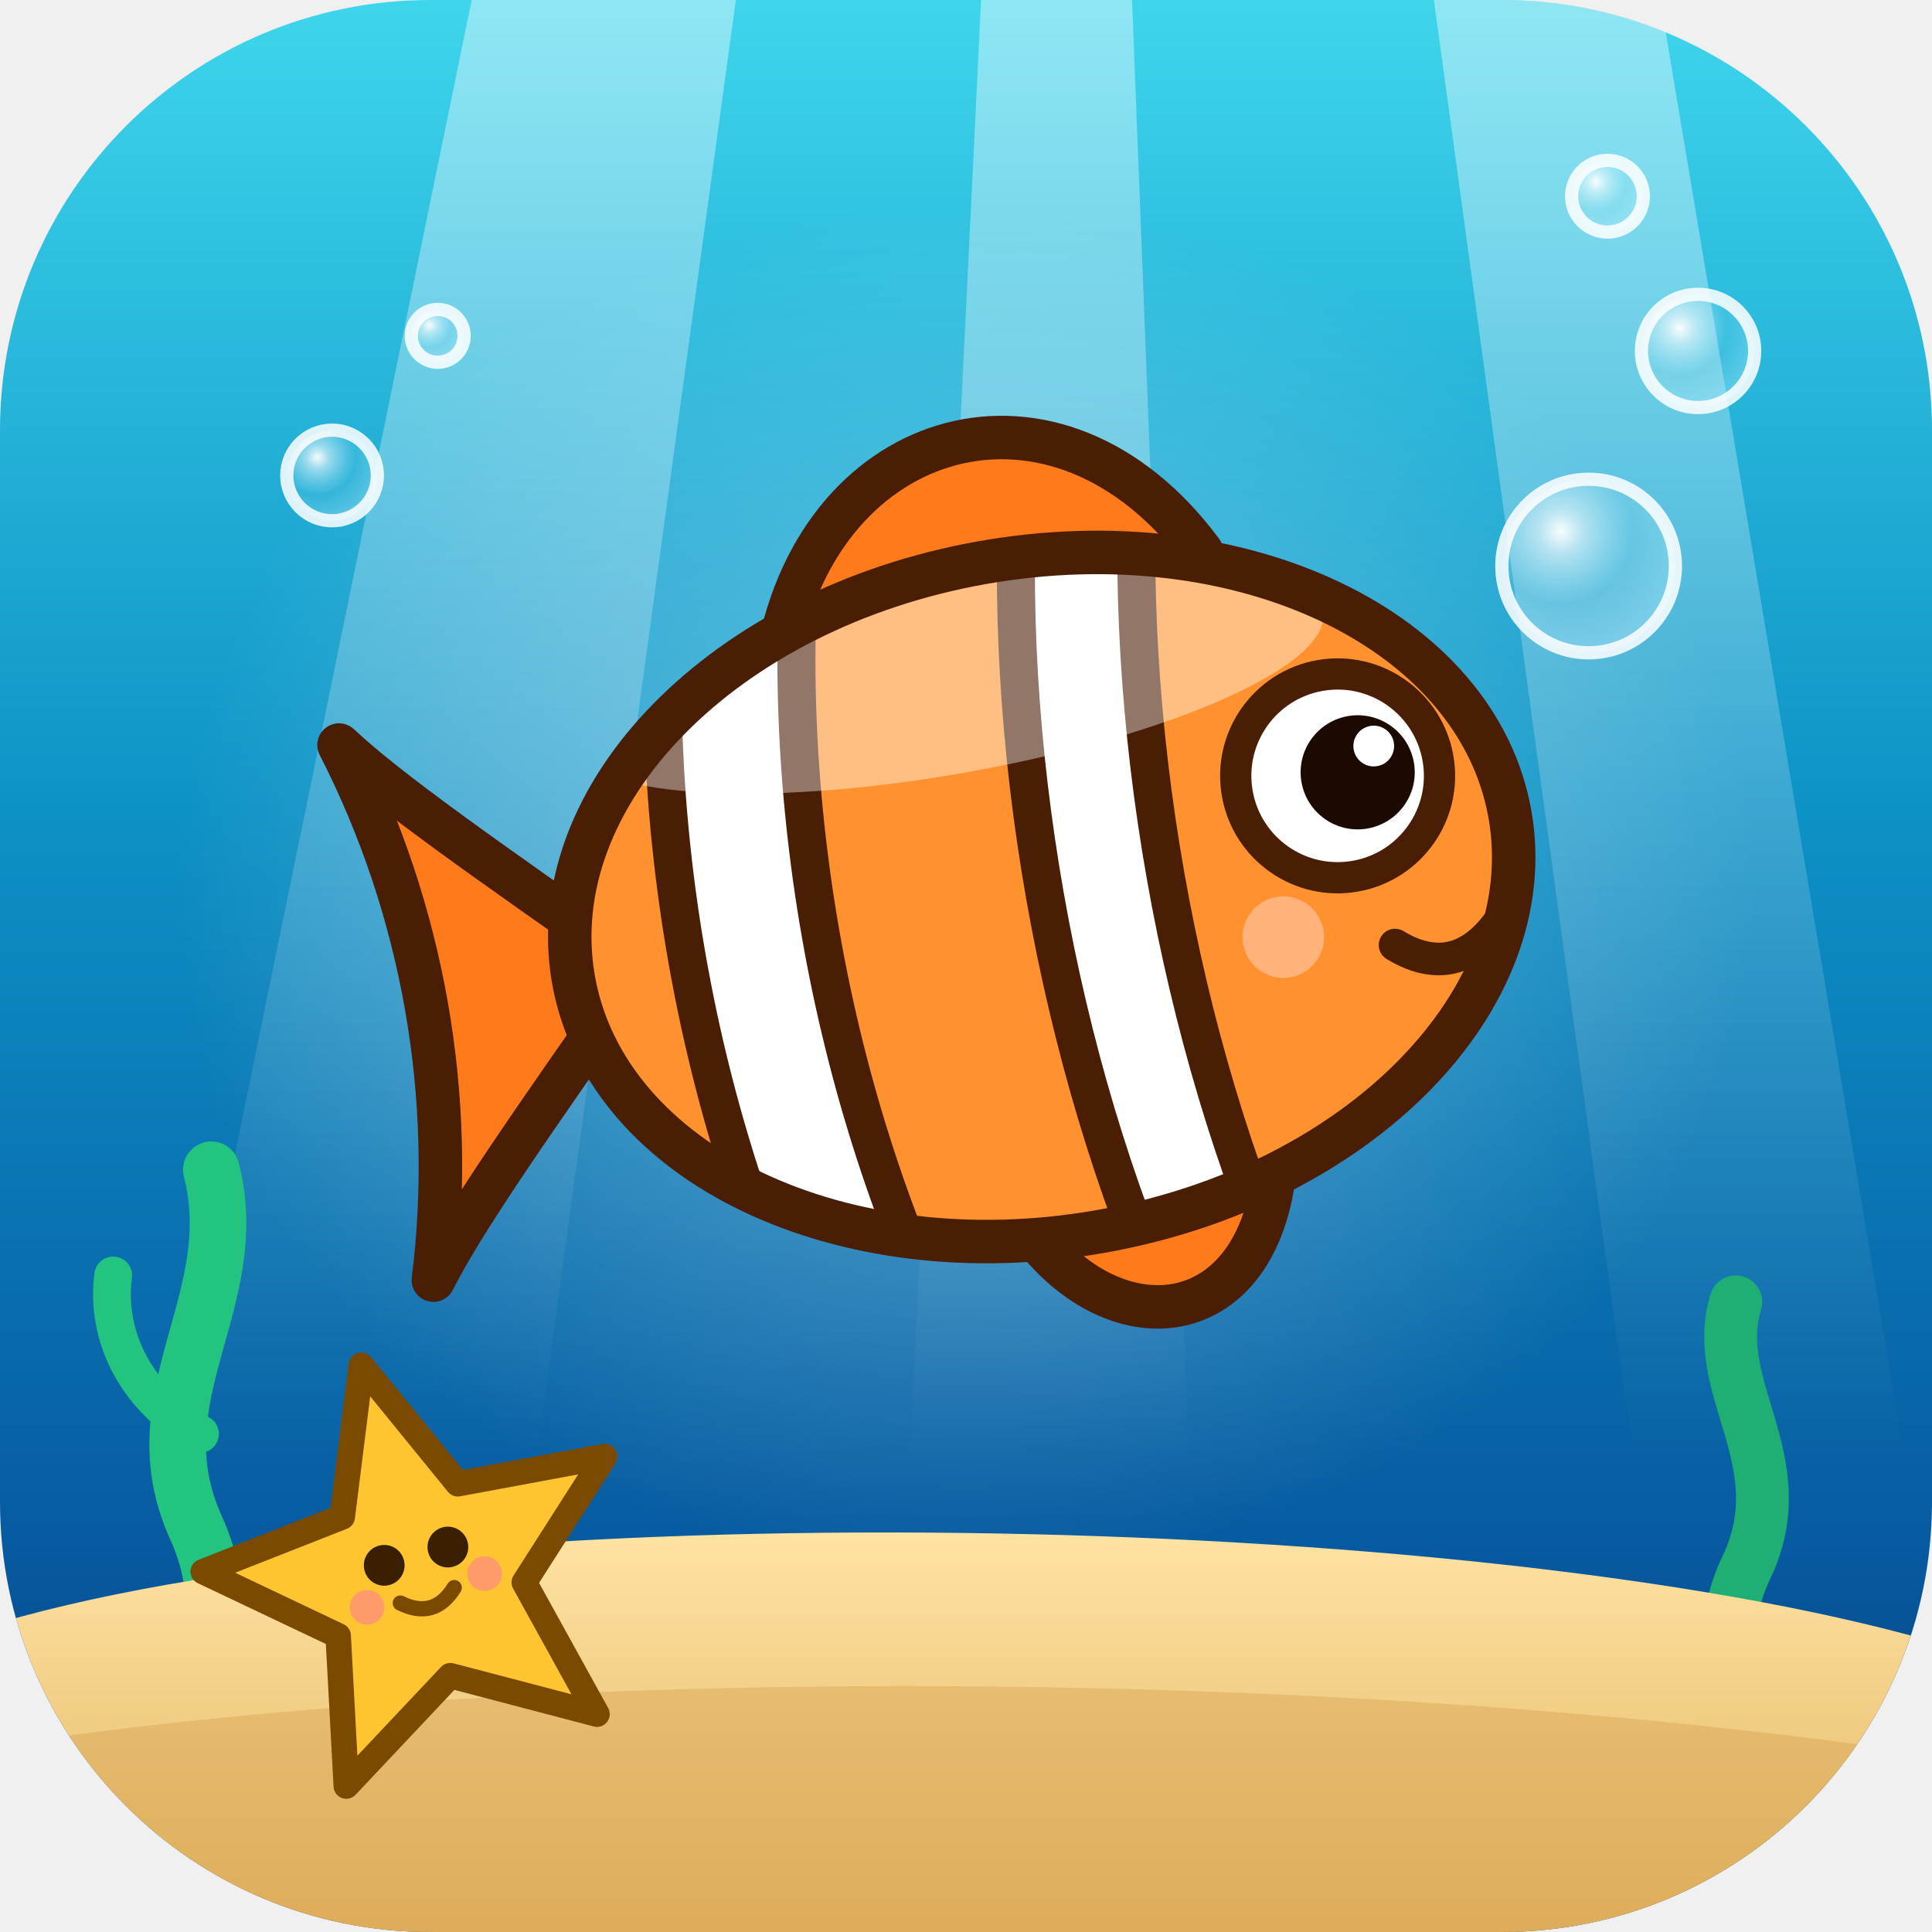
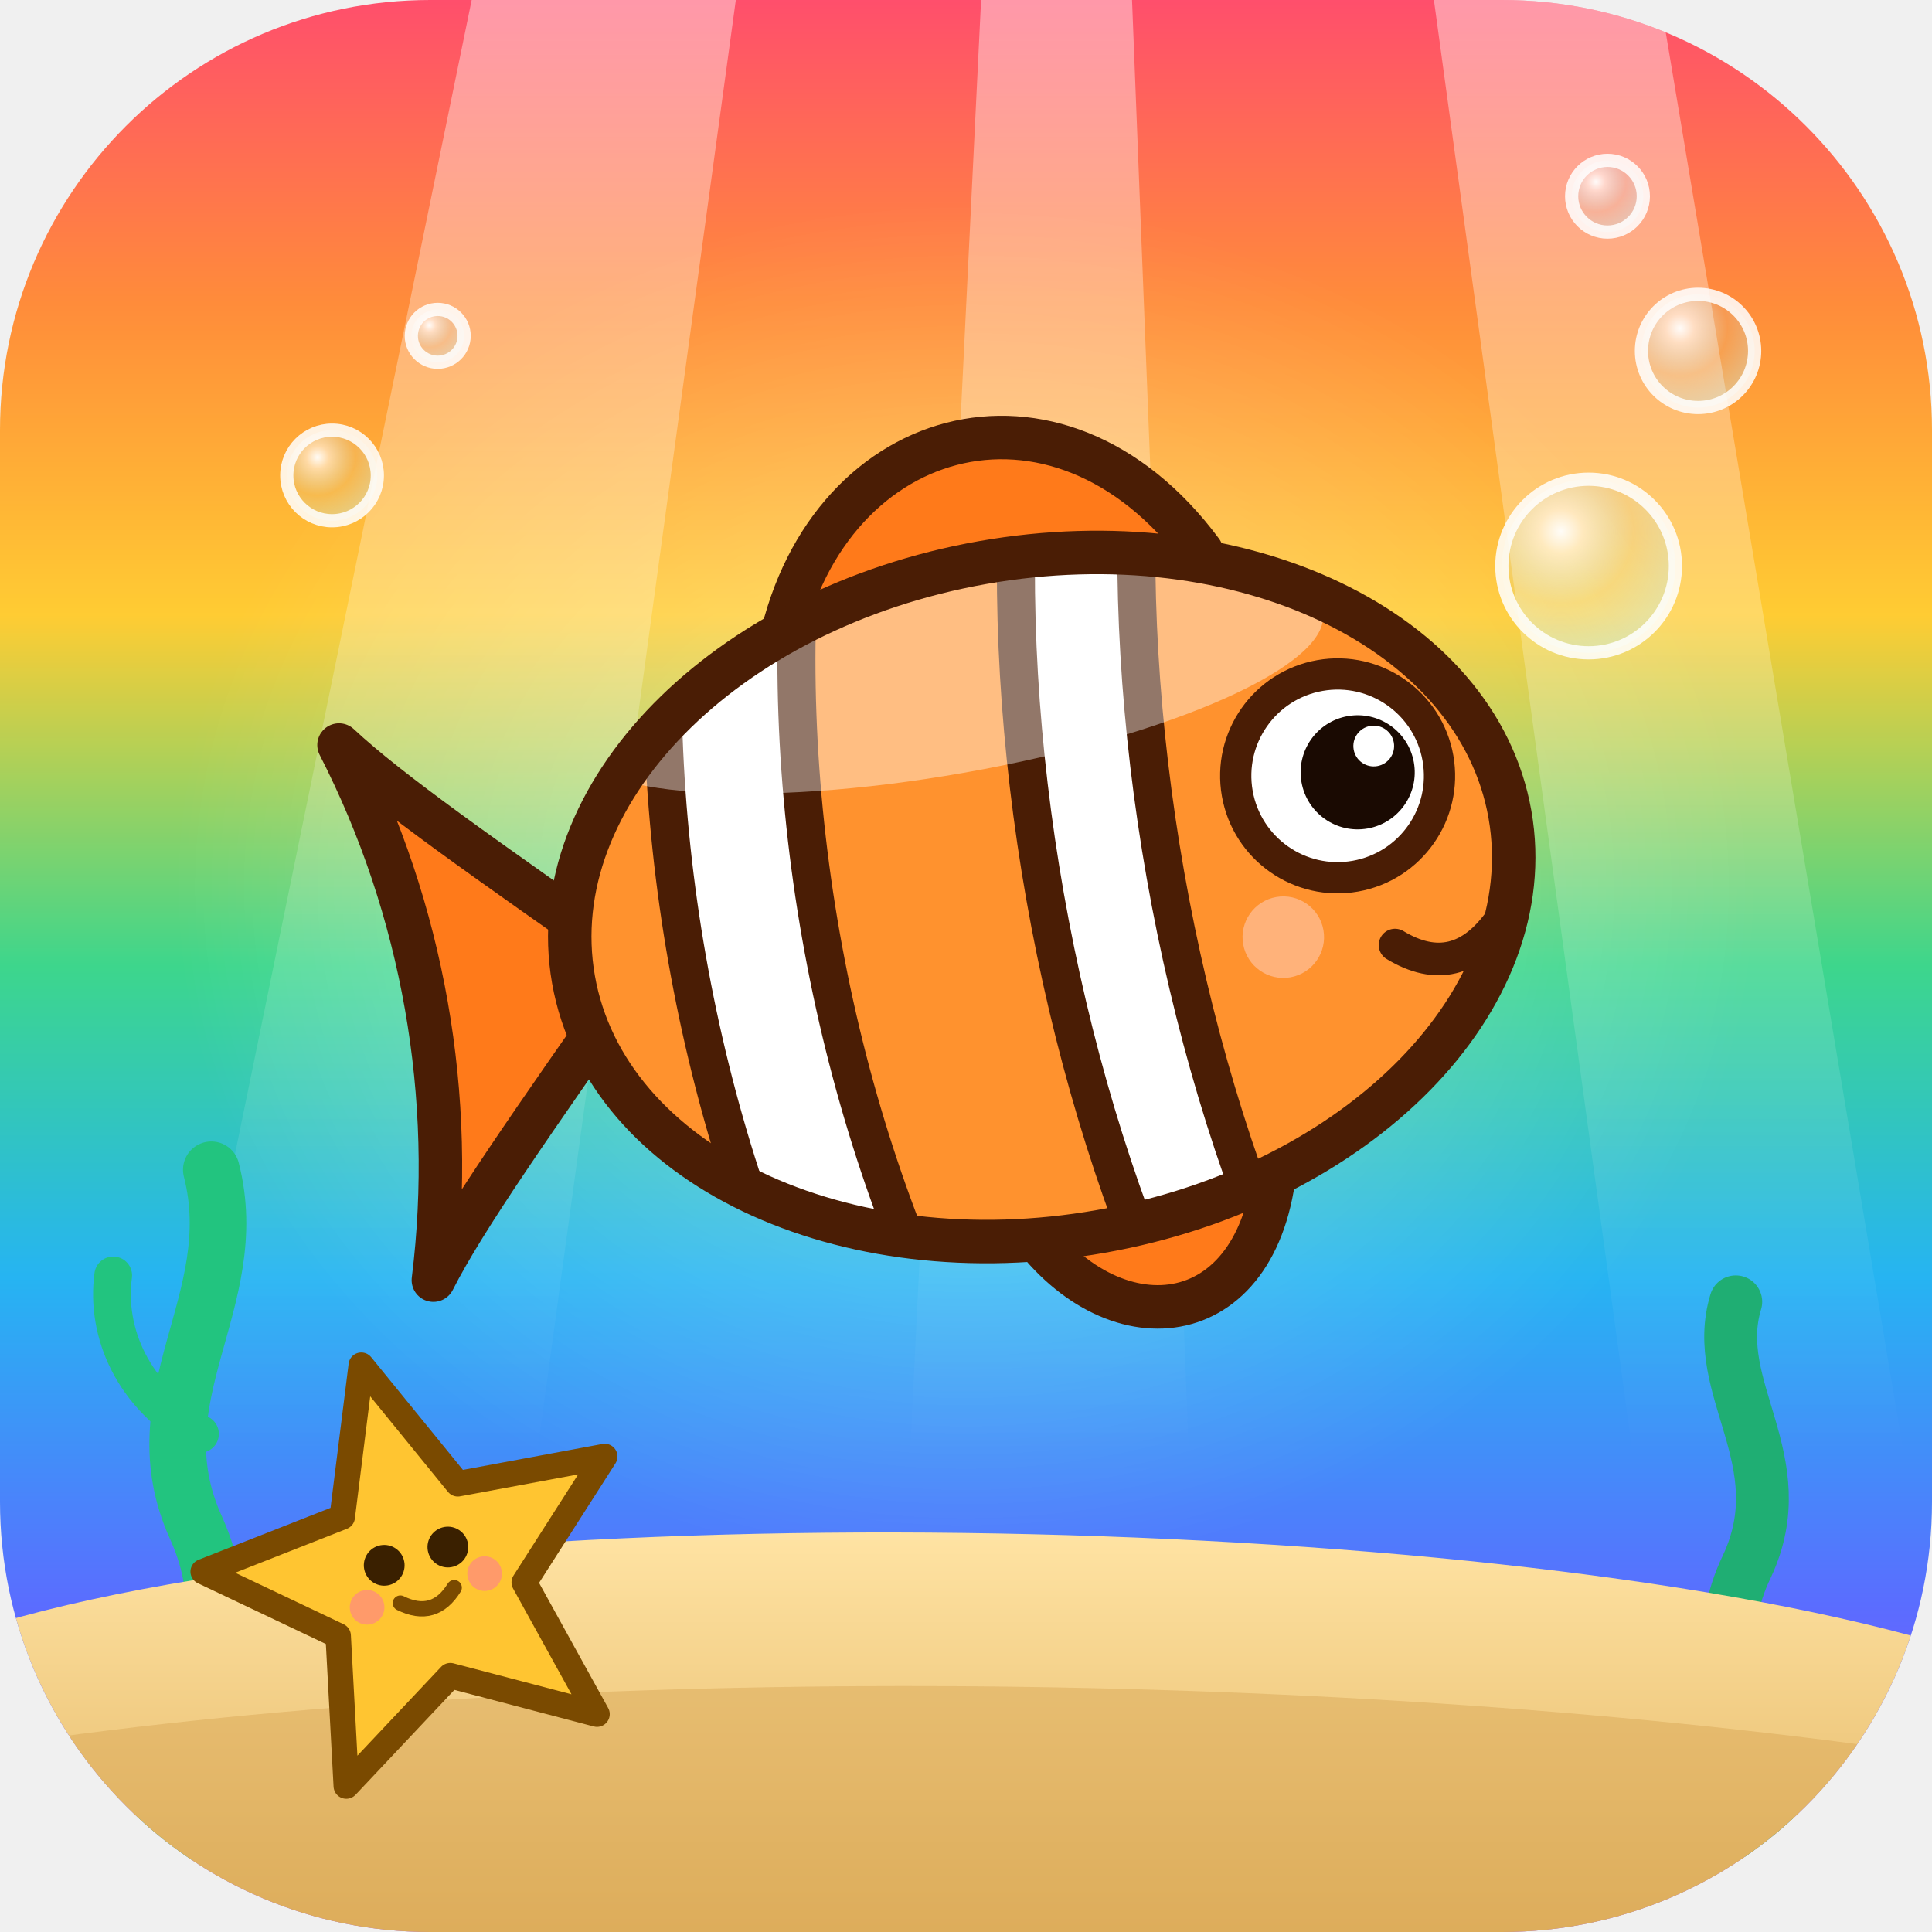
<svg xmlns="http://www.w3.org/2000/svg" viewBox="0 0 1024 1024" width="1024" height="1024">
  <defs>
    <clipPath id="icon-tile">
      <rect width="1024" height="1024" rx="228" />
    </clipPath>
  </defs>
  <g id="icon-tile-content" clip-path="url(#icon-tile)">
    <defs>
      <linearGradient id="sea-gradient" x1="0" y1="0" x2="0" y2="1">
-         <stop offset="0" stop-color="#3fd6ec" />
-         <stop offset=".42" stop-color="#0d92c6" />
-         <stop offset=".8" stop-color="#075aa0" />
-         <stop offset="1" stop-color="#063570" />
+         <stop offset="0" stop-color="#ff4d6d" />
+         <stop offset=".16" stop-color="#ff8c3a" />
+         <stop offset=".32" stop-color="#ffcc33" />
+         <stop offset=".5" stop-color="#3dd68c" />
+         <stop offset=".66" stop-color="#26b4f2" />
+         <stop offset=".83" stop-color="#5b6cff" />
+         <stop offset="1" stop-color="#9b4dff" />
      </linearGradient>
      <linearGradient id="ray-gradient" x1="0" y1="0" x2="0" y2="1">
        <stop offset="0" stop-color="#fff" stop-opacity=".42" />
        <stop offset=".75" stop-color="#fff" stop-opacity="0" />
      </linearGradient>
      <radialGradient id="glow-gradient" cx=".5" cy=".5" r=".5">
        <stop offset="0" stop-color="#fff" stop-opacity=".38" />
        <stop offset="1" stop-color="#fff" stop-opacity="0" />
      </radialGradient>
      <linearGradient id="sand-gradient" x1="0" y1="0" x2="0" y2="1">
        <stop offset="0" stop-color="#ffe3a3" />
        <stop offset="1" stop-color="#e2b462" />
      </linearGradient>
      <radialGradient id="bubble-gradient" cx=".34" cy=".3" r=".7">
        <stop offset="0" stop-color="#fff" stop-opacity=".95" />
        <stop offset=".18" stop-color="#fff" stop-opacity=".55" />
        <stop offset=".6" stop-color="#bff1ff" stop-opacity=".12" />
        <stop offset="1" stop-color="#bff1ff" stop-opacity=".35" />
      </radialGradient>
      <clipPath id="clownfish-body-clip">
        <ellipse cx="54" cy="52" rx="35" ry="25" />
      </clipPath>
    </defs>
    <g id="background">
      <rect id="sea" width="1024" height="1024" fill="url(#sea-gradient)" />
      <g id="light-rays" fill="url(#ray-gradient)">
        <path id="ray-1" d="M250 0 H390 L250 1024 H40 Z" />
        <path id="ray-2" d="M520 0 H600 L640 1024 H470 Z" />
        <path id="ray-3" d="M760 0 H880 L1024 860 V1024 H900 Z" />
      </g>
      <ellipse id="center-glow" cx="512" cy="470" rx="420" ry="360" fill="url(#glow-gradient)" />
      <g id="seaweed" fill="none" stroke-linecap="round">
        <path id="seaweed-left" d="M96 1024 C60 940 140 890 104 810 C72 740 130 690 112 620" stroke="#22c47f" stroke-width="30" />
        <path id="seaweed-left-leaf" d="M106 760 C70 740 56 706 60 676" stroke="#22c47f" stroke-width="20" />
        <path id="seaweed-right" d="M930 1024 C962 950 892 900 926 830 C952 774 906 736 920 690" stroke="#1fae73" stroke-width="28" />
      </g>
      <g id="sand">
        <path id="sand-dune" d="M0 860 C240 790 780 800 1024 870 V1024 H0 Z" fill="url(#sand-gradient)" />
        <path id="sand-shadow" d="M0 925 C300 880 720 885 1024 930 V1024 H0 Z" fill="#d6a352" opacity=".45" />
      </g>
    </g>
    <g id="artwork">
      <g id="starfish" transform="translate(222 830) rotate(-16) scale(2.7) translate(-50 -50)">
        <path id="starfish-body" d="M50 9 L61.8 36.6 L91 39.4 L69 58.8 L75.6 87.6 L50 72.4 L24.4 87.6 L31 58.8 L9 39.4 L38.2 36.6 Z" fill="#ffc531" stroke="#7a4a00" stroke-width="5" stroke-linejoin="round" />
        <circle id="starfish-cheek-left" cx="38" cy="55" r="3.4" fill="#ff9a6a" />
        <circle id="starfish-cheek-right" cx="62" cy="55" r="3.4" fill="#ff9a6a" />
        <circle id="starfish-eye-left" cx="43.5" cy="48" r="4" fill="#3a2000" />
        <circle id="starfish-eye-right" cx="56.5" cy="48" r="4" fill="#3a2000" />
        <path id="starfish-smile" d="M44.5 56 Q50 61 55.5 56" fill="none" stroke="#7a4a00" stroke-width="3" stroke-linecap="round" />
      </g>
      <g id="clownfish" transform="translate(500 470) rotate(-10) scale(7.2) translate(-47 -50)">
        <g id="clownfish-fins" fill="#ff7a1a" stroke="#4a1d05" stroke-width="3.2" stroke-linejoin="round">
          <path id="fin-tail" d="M24 52 C14 42 8 36 5 32 C9 45 9 59 5 72 C8 68 14 62 24 52Z" />
          <path id="fin-dorsal" d="M38 31 C44 15 62 13 70 29Z" />
          <path id="fin-pelvic" d="M48 74 C52 85 63 87 67 76Z" />
        </g>
        <ellipse id="clownfish-body" cx="54" cy="52" rx="35" ry="25" fill="#ff922e" />
        <g id="clownfish-bands" clip-path="url(#clownfish-body-clip)">
          <path id="band-rear" d="M32 20 C26 40 26 64 32 84 L42 84 C36 64 36 40 42 20Z" fill="#fff" stroke="#4a1d05" stroke-width="2.8" />
          <path id="band-front" d="M58 20 C53 40 53 64 58 84 L67 84 C62 64 62 40 67 20Z" fill="#fff" stroke="#4a1d05" stroke-width="2.8" />
          <ellipse id="body-shine" cx="50" cy="35" rx="28" ry="7" fill="#fff" opacity=".4" />
        </g>
        <ellipse id="clownfish-outline" cx="54" cy="52" rx="35" ry="25" fill="none" stroke="#4a1d05" stroke-width="3.2" />
        <g id="clownfish-face">
          <circle id="eye-white" cx="77" cy="47" r="7.5" fill="#fff" stroke="#4a1d05" stroke-width="2.3" />
          <circle id="eye-pupil" cx="78.5" cy="47" r="4.2" fill="#1a0a02" />
          <circle id="eye-glint" cx="80" cy="45.3" r="1.5" fill="#fff" />
          <circle id="cheek" cx="71" cy="58" r="3" fill="#ffb27a" />
          <path id="smile" d="M79 60 Q83 63.5 87 59.5" fill="none" stroke="#4a1d05" stroke-width="2.4" stroke-linecap="round" />
        </g>
      </g>
      <g id="bubbles" stroke="#fff" stroke-opacity=".85" stroke-width="7" fill="url(#bubble-gradient)">
        <circle id="bubble-large" cx="842" cy="300" r="46" />
        <circle id="bubble-medium" cx="900" cy="186" r="30" />
        <circle id="bubble-small" cx="852" cy="104" r="19" />
        <circle id="bubble-left" cx="176" cy="252" r="24" />
        <circle id="bubble-left-small" cx="232" cy="178" r="14" />
      </g>
    </g>
  </g>
</svg>
